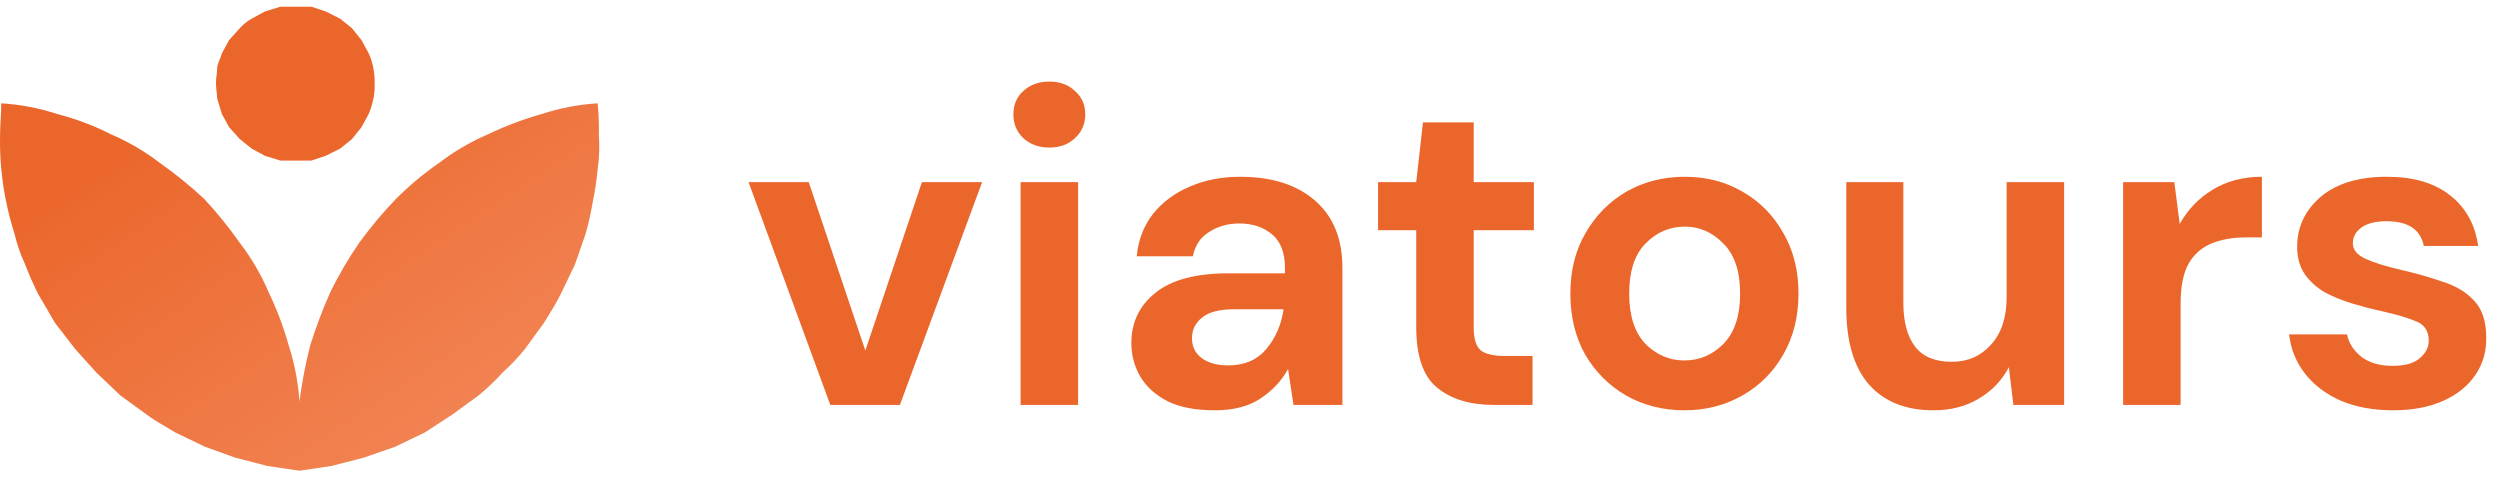
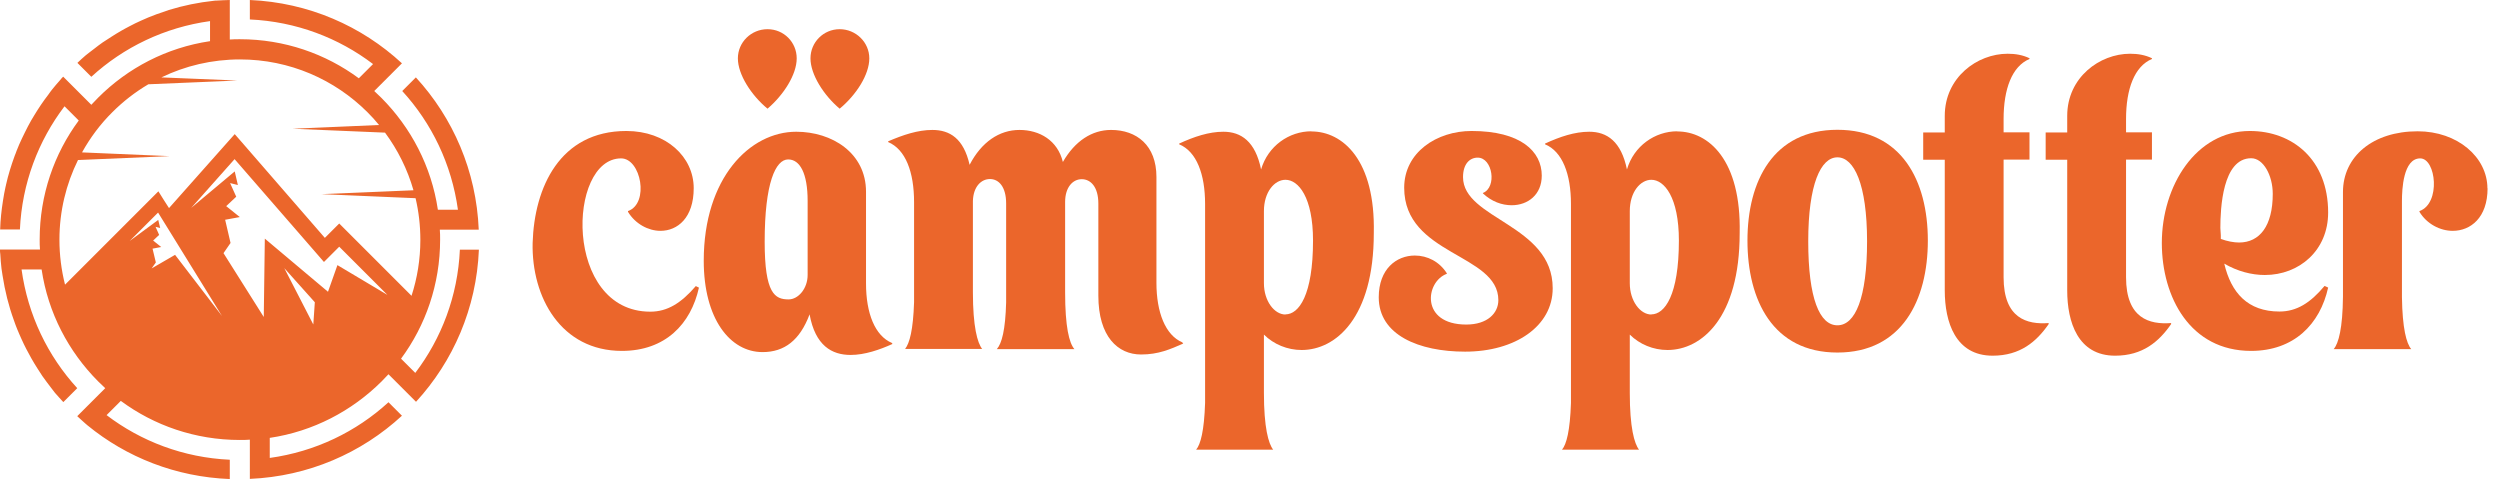
<svg xmlns="http://www.w3.org/2000/svg" width="167" height="32" viewBox="0 0 167 32" fill="none">
-   <path d="M55.464 27.048L50.004 12.168H54.024L57.804 23.418L61.584 12.168H65.604L60.114 27.048H55.464Z" fill="#EB662B" />
-   <path d="M70.096 9.858C69.396 9.858 68.816 9.648 68.356 9.228C67.916 8.808 67.696 8.278 67.696 7.638C67.696 6.998 67.916 6.478 68.356 6.078C68.816 5.658 69.396 5.448 70.096 5.448C70.796 5.448 71.366 5.658 71.806 6.078C72.266 6.478 72.496 6.998 72.496 7.638C72.496 8.278 72.266 8.808 71.806 9.228C71.366 9.648 70.796 9.858 70.096 9.858ZM68.176 27.048V12.168H72.016V27.048H68.176Z" fill="#EB662B" />
-   <path d="M81.154 27.408C79.874 27.408 78.825 27.208 78.004 26.808C77.184 26.388 76.575 25.838 76.174 25.158C75.775 24.478 75.575 23.728 75.575 22.908C75.575 21.528 76.115 20.408 77.195 19.548C78.275 18.688 79.894 18.258 82.055 18.258H85.835V17.898C85.835 16.878 85.544 16.128 84.965 15.648C84.385 15.168 83.665 14.928 82.805 14.928C82.025 14.928 81.344 15.118 80.764 15.498C80.184 15.858 79.825 16.398 79.684 17.118H75.934C76.034 16.038 76.394 15.098 77.014 14.298C77.654 13.498 78.475 12.888 79.475 12.468C80.475 12.028 81.594 11.808 82.835 11.808C84.954 11.808 86.624 12.338 87.844 13.398C89.064 14.458 89.674 15.958 89.674 17.898V27.048H86.404L86.044 24.648C85.605 25.448 84.984 26.108 84.184 26.628C83.404 27.148 82.394 27.408 81.154 27.408ZM82.025 24.408C83.124 24.408 83.975 24.048 84.575 23.328C85.195 22.608 85.585 21.718 85.745 20.658H82.475C81.454 20.658 80.725 20.848 80.284 21.228C79.844 21.588 79.624 22.038 79.624 22.578C79.624 23.158 79.844 23.608 80.284 23.928C80.725 24.248 81.305 24.408 82.025 24.408Z" fill="#EB662B" />
-   <path d="M99.764 27.048C98.204 27.048 96.954 26.668 96.014 25.908C95.074 25.148 94.604 23.798 94.604 21.858V15.378H92.054V12.168H94.604L95.054 8.178H98.444V12.168H102.464V15.378H98.444V21.888C98.444 22.608 98.594 23.108 98.894 23.388C99.214 23.648 99.754 23.778 100.514 23.778H102.374V27.048H99.764Z" fill="#EB662B" />
-   <path d="M112.52 27.408C111.08 27.408 109.78 27.078 108.62 26.418C107.48 25.758 106.57 24.848 105.89 23.688C105.23 22.508 104.9 21.148 104.9 19.608C104.9 18.068 105.24 16.718 105.92 15.558C106.6 14.378 107.51 13.458 108.65 12.798C109.81 12.138 111.11 11.808 112.55 11.808C113.97 11.808 115.25 12.138 116.39 12.798C117.55 13.458 118.46 14.378 119.12 15.558C119.8 16.718 120.14 18.068 120.14 19.608C120.14 21.148 119.8 22.508 119.12 23.688C118.46 24.848 117.55 25.758 116.39 26.418C115.23 27.078 113.94 27.408 112.52 27.408ZM112.52 24.078C113.52 24.078 114.39 23.708 115.13 22.968C115.87 22.208 116.24 21.088 116.24 19.608C116.24 18.128 115.87 17.018 115.13 16.278C114.39 15.518 113.53 15.138 112.55 15.138C111.53 15.138 110.65 15.518 109.91 16.278C109.19 17.018 108.83 18.128 108.83 19.608C108.83 21.088 109.19 22.208 109.91 22.968C110.65 23.708 111.52 24.078 112.52 24.078Z" fill="#EB662B" />
-   <path d="M129.153 27.408C127.293 27.408 125.853 26.828 124.833 25.668C123.833 24.508 123.333 22.808 123.333 20.568V12.168H127.143V20.208C127.143 21.488 127.403 22.468 127.923 23.148C128.443 23.828 129.263 24.168 130.383 24.168C131.443 24.168 132.313 23.788 132.993 23.028C133.693 22.268 134.043 21.208 134.043 19.848V12.168H137.883V27.048H134.493L134.193 24.528C133.733 25.408 133.063 26.108 132.183 26.628C131.323 27.148 130.313 27.408 129.153 27.408Z" fill="#EB662B" />
-   <path d="M141.825 27.048V12.168H145.245L145.605 14.958C146.145 13.998 146.875 13.238 147.795 12.678C148.735 12.098 149.835 11.808 151.095 11.808V15.858H150.015C149.175 15.858 148.425 15.988 147.765 16.248C147.105 16.508 146.585 16.958 146.205 17.598C145.845 18.238 145.665 19.128 145.665 20.268V27.048H141.825Z" fill="#EB662B" />
-   <path d="M159.87 27.408C158.55 27.408 157.39 27.198 156.39 26.778C155.39 26.338 154.59 25.738 153.99 24.978C153.39 24.218 153.03 23.338 152.91 22.338H156.78C156.9 22.918 157.22 23.418 157.74 23.838C158.28 24.238 158.97 24.438 159.81 24.438C160.65 24.438 161.26 24.268 161.64 23.928C162.04 23.588 162.24 23.198 162.24 22.758C162.24 22.118 161.96 21.688 161.4 21.468C160.84 21.228 160.06 20.998 159.06 20.778C158.42 20.638 157.77 20.468 157.11 20.268C156.45 20.068 155.84 19.818 155.28 19.518C154.74 19.198 154.3 18.798 153.96 18.318C153.62 17.818 153.45 17.208 153.45 16.488C153.45 15.168 153.97 14.058 155.01 13.158C156.07 12.258 157.55 11.808 159.45 11.808C161.21 11.808 162.61 12.218 163.65 13.038C164.71 13.858 165.34 14.988 165.54 16.428H161.91C161.69 15.328 160.86 14.778 159.42 14.778C158.7 14.778 158.14 14.918 157.74 15.198C157.36 15.478 157.17 15.828 157.17 16.248C157.17 16.688 157.46 17.038 158.04 17.298C158.62 17.558 159.39 17.798 160.35 18.018C161.39 18.258 162.34 18.528 163.2 18.828C164.08 19.108 164.78 19.538 165.3 20.118C165.82 20.678 166.08 21.488 166.08 22.548C166.1 23.468 165.86 24.298 165.36 25.038C164.86 25.778 164.14 26.358 163.2 26.778C162.26 27.198 161.15 27.408 159.87 27.408Z" fill="#EB662B" />
-   <path d="M39.925 6.902C38.651 6.979 37.392 7.22 36.18 7.619C34.947 7.965 33.747 8.418 32.594 8.974C31.43 9.473 30.332 10.115 29.327 10.886C28.301 11.595 27.341 12.395 26.459 13.277C25.57 14.202 24.744 15.187 23.988 16.225C23.275 17.267 22.636 18.359 22.076 19.492C21.555 20.66 21.103 21.857 20.721 23.077C20.406 24.31 20.166 25.56 20.004 26.822C19.92 25.549 19.679 24.291 19.287 23.077C18.941 21.845 18.488 20.645 17.933 19.492C17.434 18.327 16.791 17.23 16.02 16.225C15.292 15.188 14.493 14.203 13.63 13.277C12.703 12.413 11.718 11.614 10.682 10.886C9.676 10.115 8.579 9.473 7.415 8.974C6.273 8.392 5.07 7.938 3.829 7.619C2.617 7.22 1.358 6.979 0.084 6.902C0.084 7.619 0.004 8.336 0.004 9.053C-0.026 10.524 0.107 11.994 0.403 13.436C0.551 14.162 0.737 14.88 0.96 15.587C1.128 16.301 1.368 16.995 1.678 17.659C1.936 18.337 2.229 19.002 2.554 19.651L3.67 21.563L5.024 23.316L6.459 24.91L8.052 26.424L9.805 27.699C10.443 28.177 11.08 28.496 11.717 28.894L13.71 29.85L15.701 30.567L17.853 31.125L20.004 31.444L22.156 31.125L24.307 30.567L26.379 29.85L28.371 28.894L30.203 27.699L31.956 26.424C32.526 25.961 33.058 25.455 33.55 24.91C34.095 24.418 34.601 23.886 35.064 23.316L36.339 21.563C36.737 20.926 37.136 20.288 37.455 19.651L38.411 17.659L39.128 15.587C39.325 14.879 39.485 14.161 39.606 13.436C39.751 12.725 39.858 12.007 39.925 11.284C40.032 10.546 40.059 9.798 40.004 9.053C40.017 8.335 39.991 7.617 39.925 6.902Z" fill="url(#paint0_linear_4_38)" />
-   <path d="M25.024 5.547C25.041 5.895 25.014 6.243 24.945 6.583C24.875 6.939 24.768 7.286 24.626 7.619L24.148 8.496L23.51 9.292L22.714 9.93L21.757 10.408L20.801 10.727H18.73L17.694 10.408L16.817 9.93L16.02 9.292L15.303 8.496L14.825 7.619L14.506 6.583C14.506 6.264 14.427 5.946 14.427 5.547C14.427 5.149 14.506 4.91 14.506 4.591C14.506 4.272 14.745 3.874 14.825 3.555L15.303 2.679L16.02 1.882C16.249 1.627 16.518 1.412 16.817 1.245L17.694 0.766L18.73 0.448H20.801L21.757 0.766L22.714 1.245L23.51 1.882L24.148 2.679L24.626 3.555C24.779 3.884 24.886 4.233 24.945 4.591C25.011 4.905 25.037 5.227 25.024 5.547Z" fill="#EB662B" />
-   <defs>
-     <linearGradient id="paint0_linear_4_38" x1="6.505" y1="10.583" x2="23.308" y2="35.669" gradientUnits="userSpaceOnUse">
-       <stop stop-color="#EB662B" />
-       <stop offset="1" stop-color="#F28555" />
-     </linearGradient>
-   </defs>
+   <g>
+     <path d="m46.69,19.21c-.54,2.44-2.25,4.23-5.15,4.23-4.06,0-6.04-3.58-5.96-7.21.11-3.71,1.82-7.48,6.26-7.48,2.66,0,4.5,1.73,4.5,3.82,0,1.98-1.08,2.85-2.22,2.85-.81,0-1.68-.46-2.17-1.27v-.05c1.44-.51.87-3.52-.46-3.52-3.6,0-3.85,10.24,1.95,10.24,1.14,0,2.06-.57,3.04-1.71l.22.11Z" style="fill:#eb662b;" />
+     <path d="m59.61,22.98c-.84.38-1.84.73-2.79.73-1.25,0-2.36-.62-2.74-2.71-.65,1.73-1.68,2.52-3.14,2.52-2.17,0-3.93-2.22-3.93-6.1,0-5.55,3.09-8.62,6.18-8.62,2.38,0,4.66,1.41,4.66,4.01v6.12c0,2.01.6,3.5,1.73,3.98l.03.05ZM49.29,3.9c0-1.08.89-1.95,1.98-1.95s1.95.87,1.95,1.95-.87,2.44-1.95,3.36c-1.08-.89-1.98-2.28-1.98-3.36Zm4.66,9.51c0-1.82-.51-2.76-1.3-2.76-.84,0-1.57,1.57-1.57,5.5,0,3.47.68,3.85,1.6,3.85.65,0,1.27-.73,1.27-1.63v-4.96Zm.19-9.51c0-1.08.87-1.95,1.95-1.95s1.98.87,1.98,1.95-.87,2.44-1.98,3.36c-1.06-.89-1.95-2.28-1.95-3.36Z" style="fill:#eb662b;" />
+     <path d="m79.04,22.95c-.87.38-1.65.73-2.82.73-1.54,0-2.85-1.19-2.85-3.93v-6.15c0-1.11-.51-1.63-1.11-1.63s-1.11.54-1.11,1.52v6.04c0,2.3.27,3.39.62,3.79h-5.18c.33-.38.57-1.27.62-3.12v-6.61c0-1.11-.49-1.63-1.08-1.63s-1.11.51-1.14,1.46v6.1c0,2.3.3,3.39.62,3.79h-5.15c.3-.38.54-1.27.6-3.12v-6.69c0-2.01-.57-3.52-1.73-4.01v-.05c1-.43,1.98-.76,2.95-.76,1.17,0,2.09.57,2.49,2.33.79-1.52,1.98-2.33,3.33-2.33s2.55.7,2.9,2.14c.81-1.41,1.95-2.14,3.22-2.14,1.71,0,3.03,1.03,3.03,3.14v7.07c0,1.98.6,3.5,1.73,3.98l.03.05Z" style="fill:#eb662b;" />
+     <path d="m87.6,8.78c2.09,0,4.28,1.9,4.17,6.8,0,5.66-2.55,7.8-4.82,7.8-.95,0-1.87-.38-2.52-1.03v3.9c0,2.3.3,3.39.62,3.79h-5.15c.3-.35.54-1.27.6-3.12v-13.3c0-1.98-.57-3.5-1.73-3.98v-.05c1-.46,1.98-.79,2.95-.79,1.19,0,2.14.65,2.52,2.52.46-1.57,1.87-2.55,3.36-2.55Zm-1.73,12.22c.89,0,1.84-1.27,1.84-4.93,0-2.9-.98-4.06-1.84-4.06-.73,0-1.44.81-1.44,2.09v4.82c0,1.19.7,2.09,1.44,2.09Z" style="fill:#eb662b;" />
+     <path d="m103.72,19.26c0,2.52-2.49,4.23-5.85,4.23-3.09,0-5.77-1.11-5.77-3.63,0-1.9,1.19-2.79,2.41-2.79.84,0,1.65.41,2.14,1.19v.03c-1.44.52-1.79,3.39,1.3,3.39,1.41,0,2.14-.76,2.14-1.63,0-3.12-6.29-2.98-6.29-7.51,0-2.36,2.17-3.79,4.5-3.79,3.28,0,4.69,1.36,4.69,2.98,0,1.27-.92,1.98-2.01,1.98-.65,0-1.33-.24-1.92-.79v-.03c.95-.38.65-2.36-.35-2.36-.54,0-.98.43-.98,1.3,0,2.82,5.99,3.17,5.99,7.42Z" style="fill:#eb662b;" />
+     <path d="m112.04,8.78c2.09,0,4.28,1.9,4.17,6.8,0,5.66-2.55,7.8-4.82,7.8-.95,0-1.87-.38-2.52-1.03v3.9c0,2.3.3,3.39.62,3.79h-5.15c.3-.35.54-1.27.6-3.12v-13.3c0-1.98-.57-3.5-1.73-3.98v-.05c1-.46,1.98-.79,2.95-.79,1.19,0,2.14.65,2.52,2.52.46-1.57,1.87-2.55,3.36-2.55Zm-1.73,12.22c.89,0,1.84-1.27,1.84-4.93,0-2.9-.98-4.06-1.84-4.06-.73,0-1.44.81-1.44,2.09v4.82c0,1.19.7,2.09,1.44,2.09Z" style="fill:#eb662b;" />
+     <path d="m128.78,16.07c0,3.98-1.73,7.48-6.04,7.48s-6.01-3.5-6.01-7.48,1.73-7.4,6.01-7.4,6.04,3.39,6.04,7.4Zm-4.06.05c0-3.82-.87-5.61-1.98-5.61s-1.95,1.79-1.95,5.61.76,5.61,1.95,5.61,1.98-1.82,1.98-5.61Z" style="fill:#eb662b;" />
+     <path d="m136.85,21.65c-.81,1.17-1.9,2.11-3.74,2.11-2.49,0-3.2-2.25-3.2-4.36v-8.73h-1.44v-1.82h1.44v-1.11c0-2.57,2.17-4.15,4.2-4.15.52,0,1,.08,1.46.3v.05c-1.17.49-1.73,2.01-1.73,4.01v.89h1.73v1.82h-1.73v7.86c0,2.76,1.57,3.17,3.01,3.06v.05Z" style="fill:#eb662b;" />
+     <path d="m145.03,21.65c-.81,1.17-1.9,2.11-3.74,2.11-2.49,0-3.2-2.25-3.2-4.36v-8.73h-1.44v-1.82h1.44v-1.11c0-2.57,2.17-4.15,4.2-4.15.52,0,1,.08,1.46.3v.05c-1.17.49-1.73,2.01-1.73,4.01v.89h1.73v1.82h-1.73v7.86c0,2.76,1.57,3.17,3.01,3.06v.05Z" style="fill:#eb662b;" />
+     <path d="m155.28,19.1l.24.11c-.54,2.44-2.28,4.23-5.15,4.23-4.06,0-5.96-3.58-5.96-7.21,0-3.82,2.28-7.48,5.88-7.48,2.84,0,5.23,1.9,5.23,5.45,0,2.52-1.92,4.17-4.23,4.17-.87,0-1.82-.24-2.71-.76.46,1.95,1.57,3.2,3.69,3.2,1.14,0,2.06-.57,3.01-1.71Zm-6.96-3.87l.03.49v.24c.43.16.87.24,1.22.24,1.38,0,2.25-1.11,2.25-3.25,0-1.22-.62-2.38-1.44-2.38-1.92,0-2.06,3.36-2.06,4.66Z" style="fill:#eb662b;" />
+     <path d="m166.17,12.57c0,1.98-1.14,2.85-2.33,2.85-.84,0-1.73-.46-2.22-1.27v-.05c1.44-.51,1.11-3.52.05-3.52-1.14,0-1.22,2.09-1.22,2.85v6.42c.03,2.09.3,3.09.62,3.47h-5.18c.33-.38.6-1.41.62-3.5v-6.99c0-2.38,2-4.06,4.99-4.06,2.66,0,4.66,1.73,4.66,3.82Z" style="fill:#eb662b;" />
+   </g>
+   <path d="m18.02,30.59v-1.34c2.9-.43,5.49-1.8,7.47-3.77.16-.16.31-.32.46-.48l.94.94.9.9c2.48-2.7,4.04-6.25,4.2-10.16h-1.27c-.14,3.09-1.23,5.93-2.98,8.23l-.95-.95c1.64-2.22,2.61-4.97,2.61-7.95,0-.22,0-.45-.02-.67h2.6c-.16-3.92-1.72-7.47-4.2-10.17l-.91.91c1.97,2.15,3.3,4.89,3.72,7.93h-1.34c-.43-2.9-1.8-5.49-3.77-7.47-.16-.16-.32-.31-.48-.46l.94-.94.57-.57.34-.34C24.16,1.74,20.61.17,16.69,0v1.3c3.09.14,5.93,1.23,8.23,2.98l-.95.95c-2.22-1.64-4.97-2.61-7.95-2.61-.22,0-.44,0-.67.02V0c-.3.01-.6.02-.89.04-.05,0-.11,0-.16.01-1.04.11-2.06.32-3.03.62-.08.03-.17.06-.25.09-.37.12-.74.25-1.1.4-.16.07-.32.14-.48.21-.27.12-.54.25-.8.39-.18.1-.37.19-.55.3-.23.13-.45.27-.67.41-.19.12-.38.24-.57.37-.19.13-.38.28-.56.42-.19.15-.39.29-.57.44h0c-.19.16-.37.33-.55.5l.93.93c2.15-1.97,4.89-3.3,7.93-3.72v1.34c-2.9.43-5.49,1.79-7.47,3.77-.16.16-.31.32-.46.48l-1.51-1.51-.37-.37c-.08.08-.16.17-.23.26-.17.2-.35.39-.51.6-.09.11-.17.23-.25.34-.34.44-.65.9-.94,1.38-.07.12-.14.23-.21.35-.15.26-.28.52-.41.78-.07.14-.13.27-.2.41-.13.27-.25.55-.36.83-.04.11-.08.23-.13.34-.23.63-.43,1.27-.58,1.94,0,.04-.02.08-.03.13-.07.3-.12.61-.17.92-.1.63-.17,1.27-.19,1.93h1.32c.14-3.09,1.23-5.93,2.98-8.23l.95.95c-1.64,2.22-2.61,4.97-2.61,7.95,0,.22,0,.45.02.67H0c0,.11,0,.21.02.31.02.32.04.64.08.96.02.16.05.31.07.46.16,1.04.41,2.04.76,3,.07.2.14.4.22.59.09.23.2.46.3.69.1.22.2.43.31.64.11.21.22.41.33.61.13.23.27.46.41.68.11.17.22.34.33.51.2.28.4.55.61.82.08.1.15.2.23.3.18.21.37.41.56.62l.93-.93c-1.97-2.15-3.3-4.89-3.72-7.93h1.34c.43,2.9,1.8,5.49,3.77,7.47.16.16.32.31.48.46l-.94.94-.57.57-.36.36c.18.16.35.33.54.49.05.04.09.08.14.12,2.61,2.14,5.91,3.45,9.51,3.59v-1.29c-3.09-.14-5.93-1.23-8.23-2.98l.95-.95c2.22,1.64,4.97,2.61,7.95,2.61.22,0,.45,0,.67-.02v2.62c3.92-.17,7.46-1.73,10.16-4.22l-.9-.9c-2.15,1.97-4.89,3.3-7.93,3.72Zm2.9-8.93l-1.93-3.75,2.04,2.28-.1,1.47Zm-16.58-2.66c-.24-.96-.37-1.96-.37-2.99,0-1.91.45-3.72,1.24-5.32l6.12-.26-5.85-.25c.55-.99,1.23-1.9,2.03-2.69.72-.72,1.52-1.34,2.4-1.86l5.94-.25-5.07-.21c1.59-.77,3.37-1.2,5.25-1.2,3.33,0,6.34,1.35,8.52,3.53.27.27.53.55.77.85l-5.78.25,6.18.26c.85,1.15,1.5,2.45,1.9,3.85l-6.14.26,6.28.27c.21.89.32,1.83.32,2.79,0,1.3-.21,2.56-.59,3.73l-4.44-4.44-.39-.39-.39.39-.57.57-5.6-6.45-.42-.48-.42.47-3.97,4.47-.34-.53-.37-.59-.49.49-5.74,5.74Zm7.36-1.98l-1.57.91.28-.4-.22-.92.58-.11-.54-.43.4-.38-.24-.54.31.08-.13-.54-1.91,1.41,1.9-1.9,4.27,6.91-3.13-4.08Zm5.91,4.14l-2.68-4.25.47-.68-.36-1.55.98-.18-.91-.73.67-.63-.41-.91.52.13-.21-.91-2.91,2.44,2.9-3.26,5.58,6.42.39.45.42-.42.6-.6,3.22,3.22-3.34-1.99-.63,1.78-4.22-3.55-.07,5.23Z" style="fill:#eb662b;" />
</svg>
